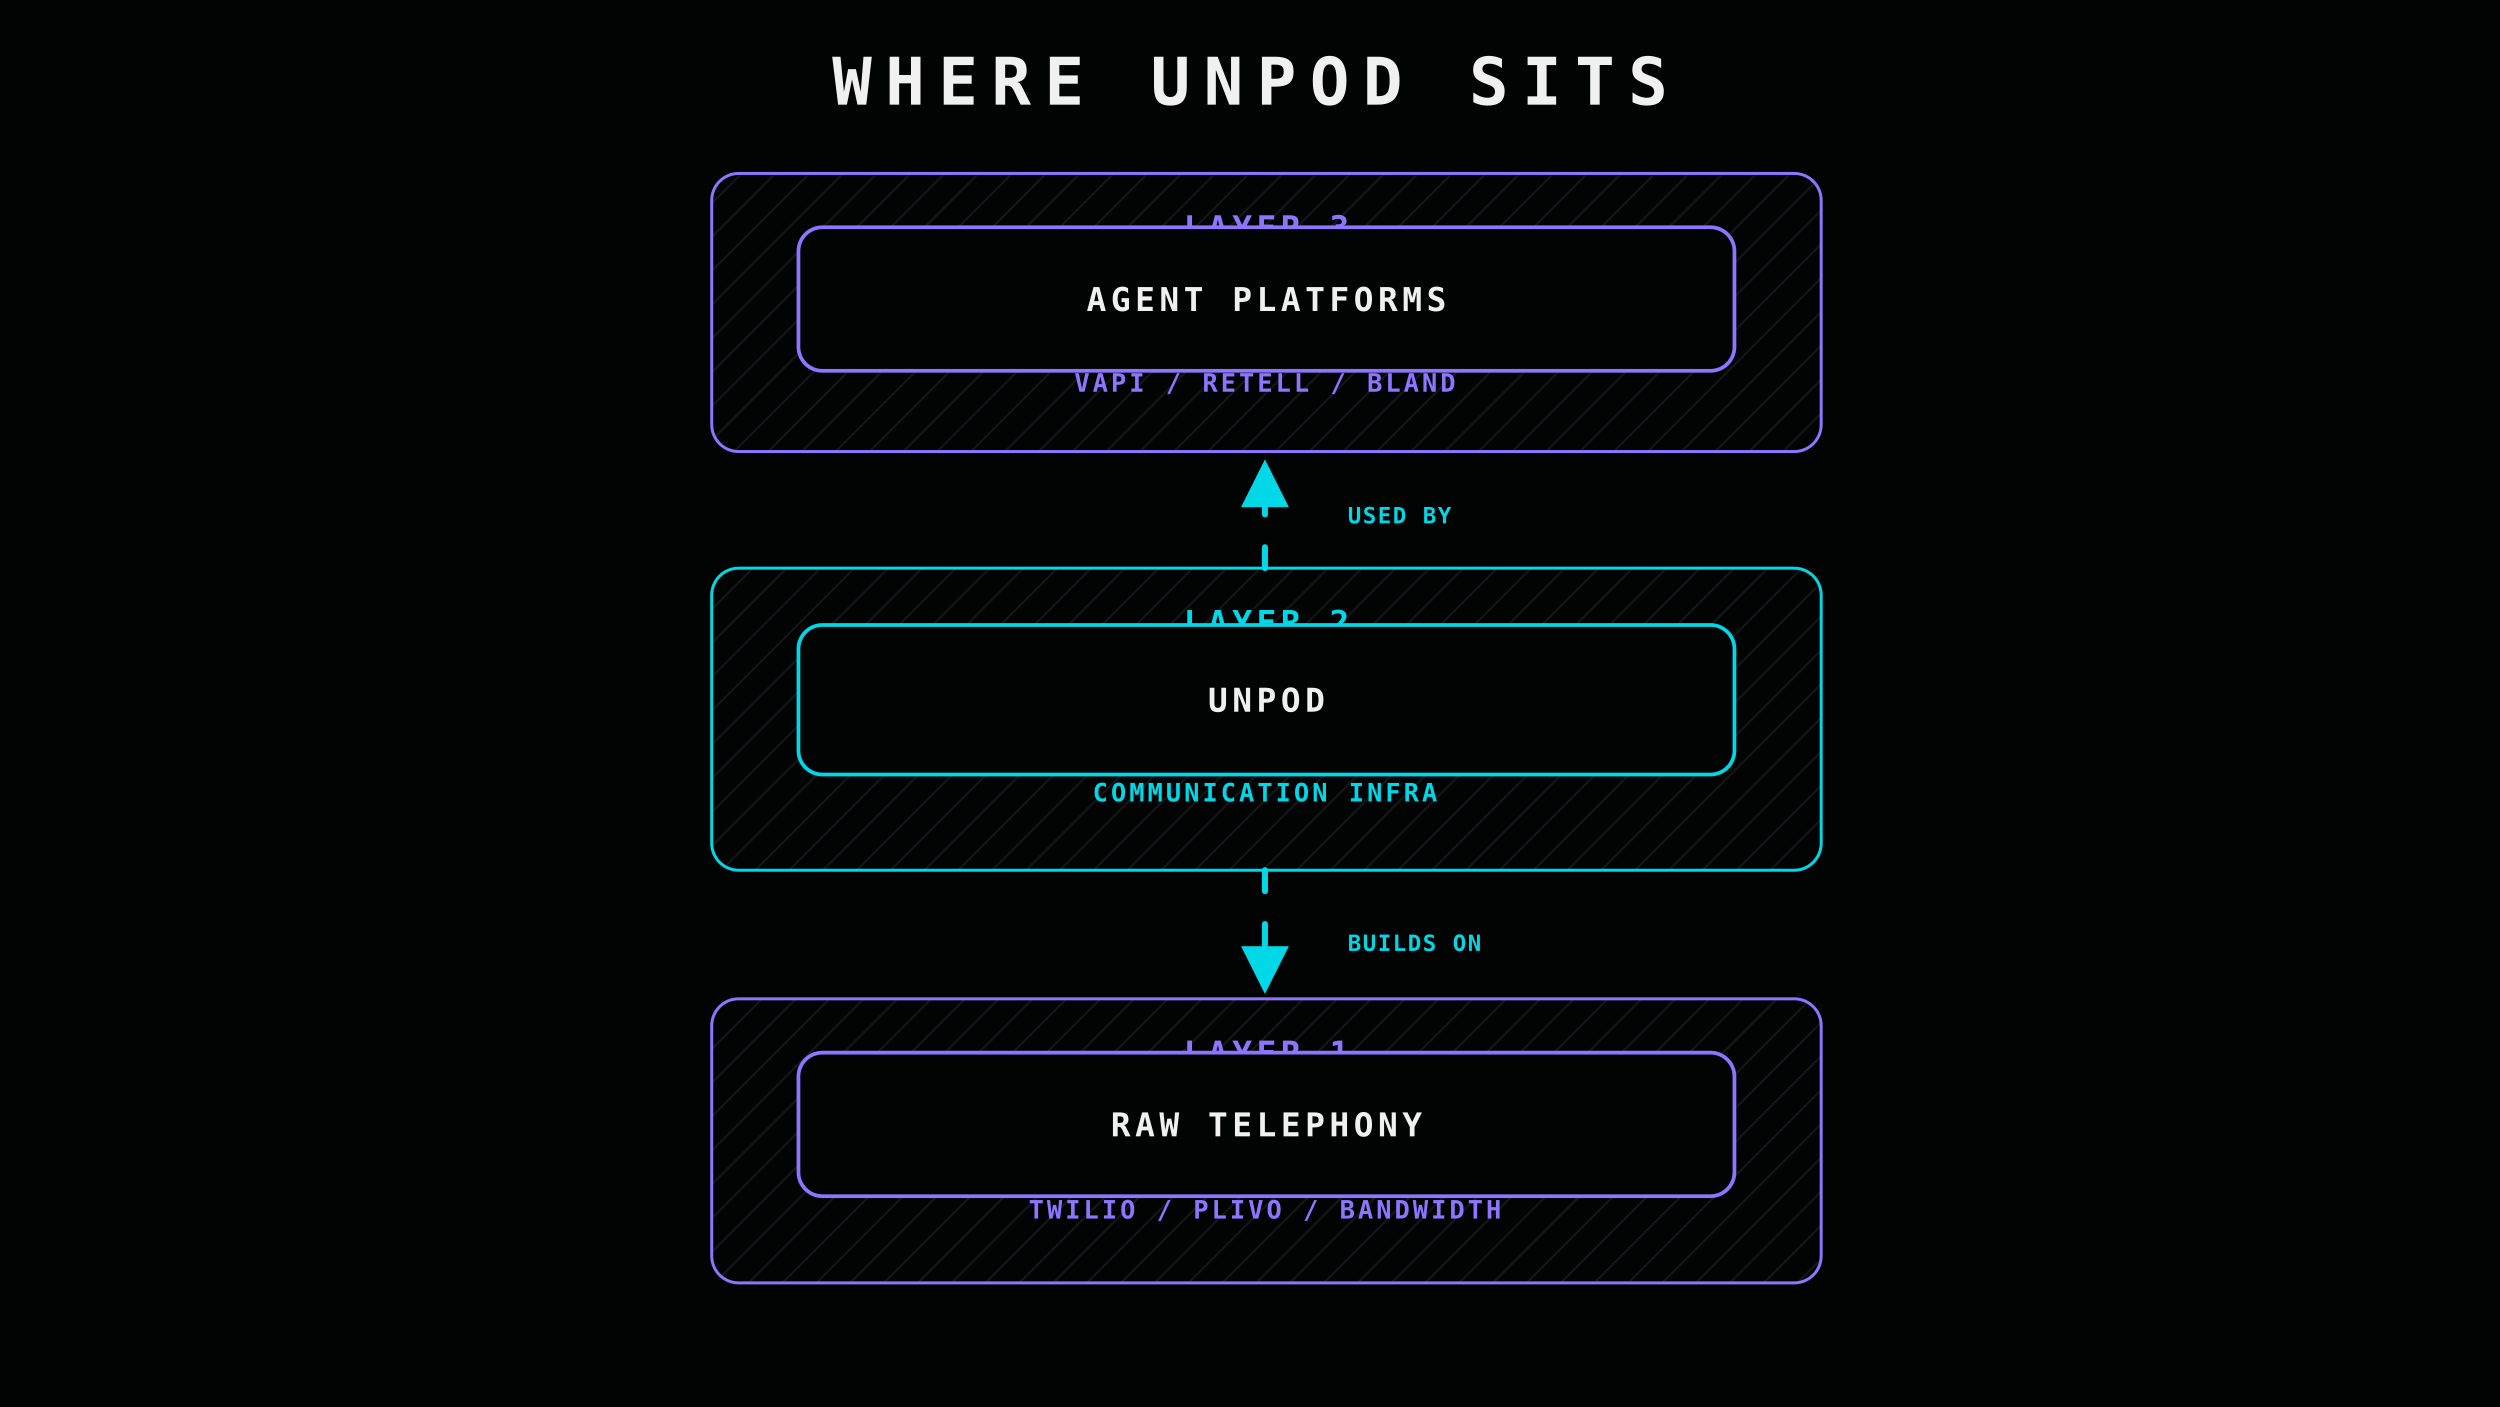
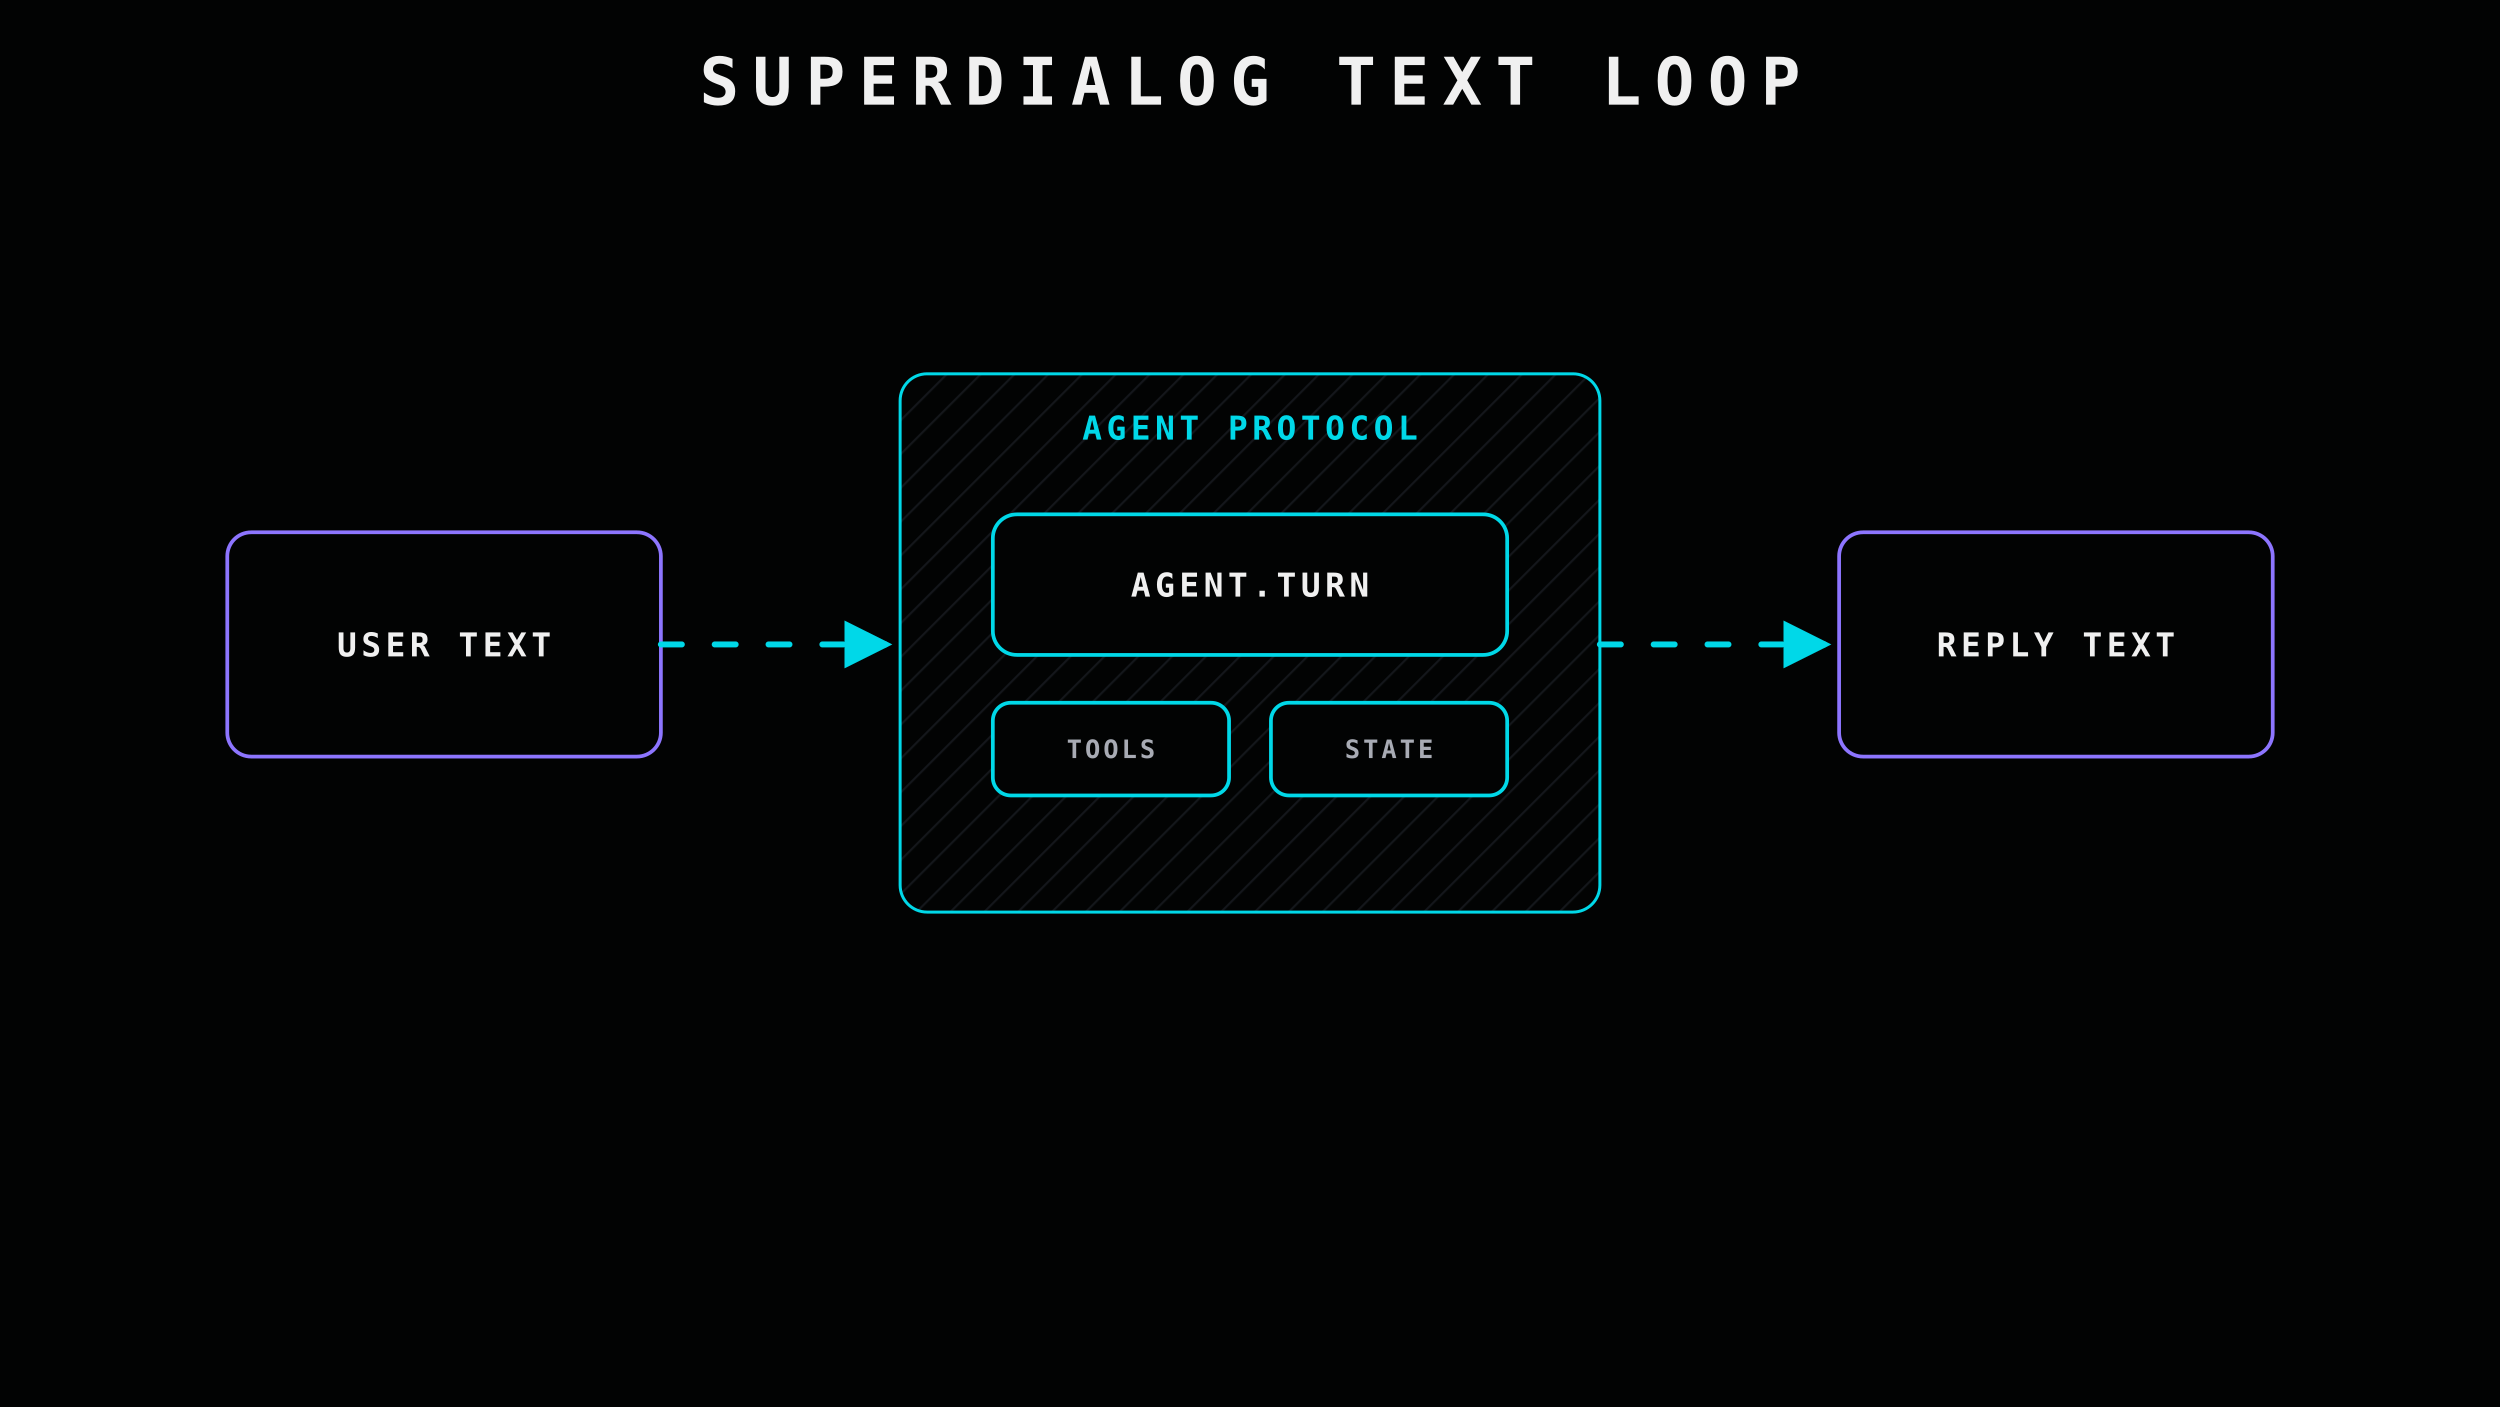
- <svg xmlns="http://www.w3.org/2000/svg" width="1672" height="941" viewBox="0 0 1672 941" role="img" aria-label="WHERE UNPOD SITS">
+ <svg xmlns="http://www.w3.org/2000/svg" width="1672" height="941" viewBox="0 0 1672 941" role="img" aria-label="SUPERDIALOG TEXT LOOP">
  <defs>
    <pattern id="hatch" width="16" height="16" patternUnits="userSpaceOnUse" patternTransform="rotate(45)">
      <line x1="0" y1="0" x2="0" y2="16" stroke="#1a1d22" stroke-width="3" opacity="0.7" />
    </pattern>
    <filter id="glow" x="-80%" y="-80%" width="260%" height="260%">
      <feGaussianBlur stdDeviation="5" result="blur" />
      <feMerge>
        <feMergeNode in="blur" />
        <feMergeNode in="SourceGraphic" />
      </feMerge>
    </filter>
    <marker id="arrow-purple" viewBox="0 0 10 10" refX="8.5" refY="5" markerWidth="8" markerHeight="8" orient="auto-start-reverse">
      <path d="M 0 0 L 10 5 L 0 10 z" fill="#8d75ff" />
    </marker>
    <marker id="arrow-cyan" viewBox="0 0 10 10" refX="8.5" refY="5" markerWidth="8" markerHeight="8" orient="auto-start-reverse">
      <path d="M 0 0 L 10 5 L 0 10 z" fill="#00d8e8" />
    </marker>
    <style>
      svg { background: #020303; }
      .title { font: 700 44px ui-monospace, SFMono-Regular, Menlo, Consolas, monospace; fill: #f0f0f0; letter-spacing: 9px; }
      .label { font: 700 22px ui-monospace, SFMono-Regular, Menlo, Consolas, monospace; fill: #f0f0f0; letter-spacing: 3px; }
      .small { font: 700 17px ui-monospace, SFMono-Regular, Menlo, Consolas, monospace; fill: #a8abb4; letter-spacing: 2px; }
      .tiny { font: 700 15px ui-monospace, SFMono-Regular, Menlo, Consolas, monospace; fill: #a8abb4; letter-spacing: 1px; }
      .panel { fill: url(#hatch); stroke: #4a4d55; stroke-width: 2; }
      .box { fill: #020303; stroke: #4a4d55; stroke-width: 2.5; }
      .purple { stroke: #8d75ff; }
      .cyan { stroke: #00d8e8; }
      .purpleText { fill: #8d75ff; }
      .cyanText { fill: #00d8e8; }
      .flow { fill: none; stroke-width: 4; stroke-linecap: round; stroke-linejoin: round; stroke-dasharray: 14 22; animation: dash 1.8s linear infinite; }
      .flow.fast { animation-duration: 1.35s; }
      .flow.slow { animation-duration: 2.4s; }
      .dim { opacity: 0.72; }
      .pulse { filter: url(#glow); animation: pulse 1.7s ease-in-out infinite; transform-origin: center; }
      @keyframes dash { to { stroke-dashoffset: -36; } }
      @keyframes pulse { 0%, 100% { opacity: 0.55; } 50% { opacity: 1; } }
      @media (prefers-reduced-motion: reduce) {
        .flow, .pulse { animation: none; }
      }
    </style>
  </defs>
  <rect width="1672" height="941" fill="#020303" />
-   <text x="836" y="70" text-anchor="middle" class="title">WHERE UNPOD SITS</text>
-   <rect x="476" y="116" width="742" height="186" rx="18" class="panel purple" />
-   <text x="847" y="160" text-anchor="middle" class="label purpleText">
-     <tspan x="847" dy="0">LAYER 3</tspan>
+   <text x="836" y="70" text-anchor="middle" class="title">SUPERDIALOG TEXT LOOP</text>
+   <rect x="152" y="356" width="290" height="150" rx="16" class="box purple " />
+   <text x="297" y="439" text-anchor="middle" class="label">
+     <tspan x="297" dy="0">USER TEXT</tspan>
  </text>
-   <rect x="534" y="152" width="626" height="96" rx="16" class="box purple " />
-   <text x="847" y="208" text-anchor="middle" class="label">
-     <tspan x="847" dy="0">AGENT PLATFORMS</tspan>
+   <rect x="602" y="250" width="468" height="360" rx="18" class="panel cyan" />
+   <text x="836" y="294" text-anchor="middle" class="label cyanText">
+     <tspan x="836" dy="0">AGENT PROTOCOL</tspan>
  </text>
-   <text x="846" y="262" text-anchor="middle" class="small purpleText">
-     <tspan x="846" dy="0">VAPI / RETELL / BLAND</tspan>
+   <rect x="664" y="344" width="344" height="94" rx="16" class="box cyan " />
+   <text x="836" y="399" text-anchor="middle" class="label">
+     <tspan x="836" dy="0">AGENT.TURN</tspan>
  </text>
-   <rect x="476" y="380" width="742" height="202" rx="18" class="panel cyan" />
-   <text x="847" y="424" text-anchor="middle" class="label cyanText">
-     <tspan x="847" dy="0">LAYER 2</tspan>
+   <rect x="664" y="470" width="158" height="62" rx="12" class="box cyan" />
+   <text x="743" y="507" text-anchor="middle" class="small">
+     <tspan x="743" dy="0">TOOLS</tspan>
  </text>
-   <rect x="534" y="418" width="626" height="100" rx="16" class="box cyan " />
-   <text x="847" y="476" text-anchor="middle" class="label">
-     <tspan x="847" dy="0">UNPOD</tspan>
+   <rect x="850" y="470" width="158" height="62" rx="12" class="box cyan" />
+   <text x="929" y="507" text-anchor="middle" class="small">
+     <tspan x="929" dy="0">STATE</tspan>
  </text>
-   <text x="846" y="536" text-anchor="middle" class="small cyanText">
-     <tspan x="846" dy="0">COMMUNICATION INFRA</tspan>
+   <rect x="1230" y="356" width="290" height="150" rx="16" class="box purple " />
+   <text x="1375" y="439" text-anchor="middle" class="label">
+     <tspan x="1375" dy="0">REPLY TEXT</tspan>
  </text>
-   <rect x="476" y="668" width="742" height="190" rx="18" class="panel purple" />
-   <text x="847" y="712" text-anchor="middle" class="label purpleText">
-     <tspan x="847" dy="0">LAYER 1</tspan>
-   </text>
-   <rect x="534" y="704" width="626" height="96" rx="16" class="box purple " />
-   <text x="847" y="760" text-anchor="middle" class="label">
-     <tspan x="847" dy="0">RAW TELEPHONY</tspan>
-   </text>
-   <text x="846" y="815" text-anchor="middle" class="small purpleText">
-     <tspan x="846" dy="0">TWILIO / PLIVO / BANDWIDTH</tspan>
-   </text>
-   <path d="M846 380 V312" class="flow cyan " stroke="#00d8e8" marker-end="url(#arrow-cyan)" />
-   <path d="M846 582 V660" class="flow cyan " stroke="#00d8e8" marker-end="url(#arrow-cyan)" />
-   <text x="936" y="350" text-anchor="middle" class="tiny cyanText">
-     <tspan x="936" dy="0">USED BY</tspan>
-   </text>
-   <text x="946" y="636" text-anchor="middle" class="tiny cyanText">
-     <tspan x="946" dy="0">BUILDS ON</tspan>
-   </text>
+   <path d="M442 431 H592" class="flow cyan " stroke="#00d8e8" marker-end="url(#arrow-cyan)" />
+   <path d="M1070 431 H1220" class="flow cyan " stroke="#00d8e8" marker-end="url(#arrow-cyan)" />
</svg>
